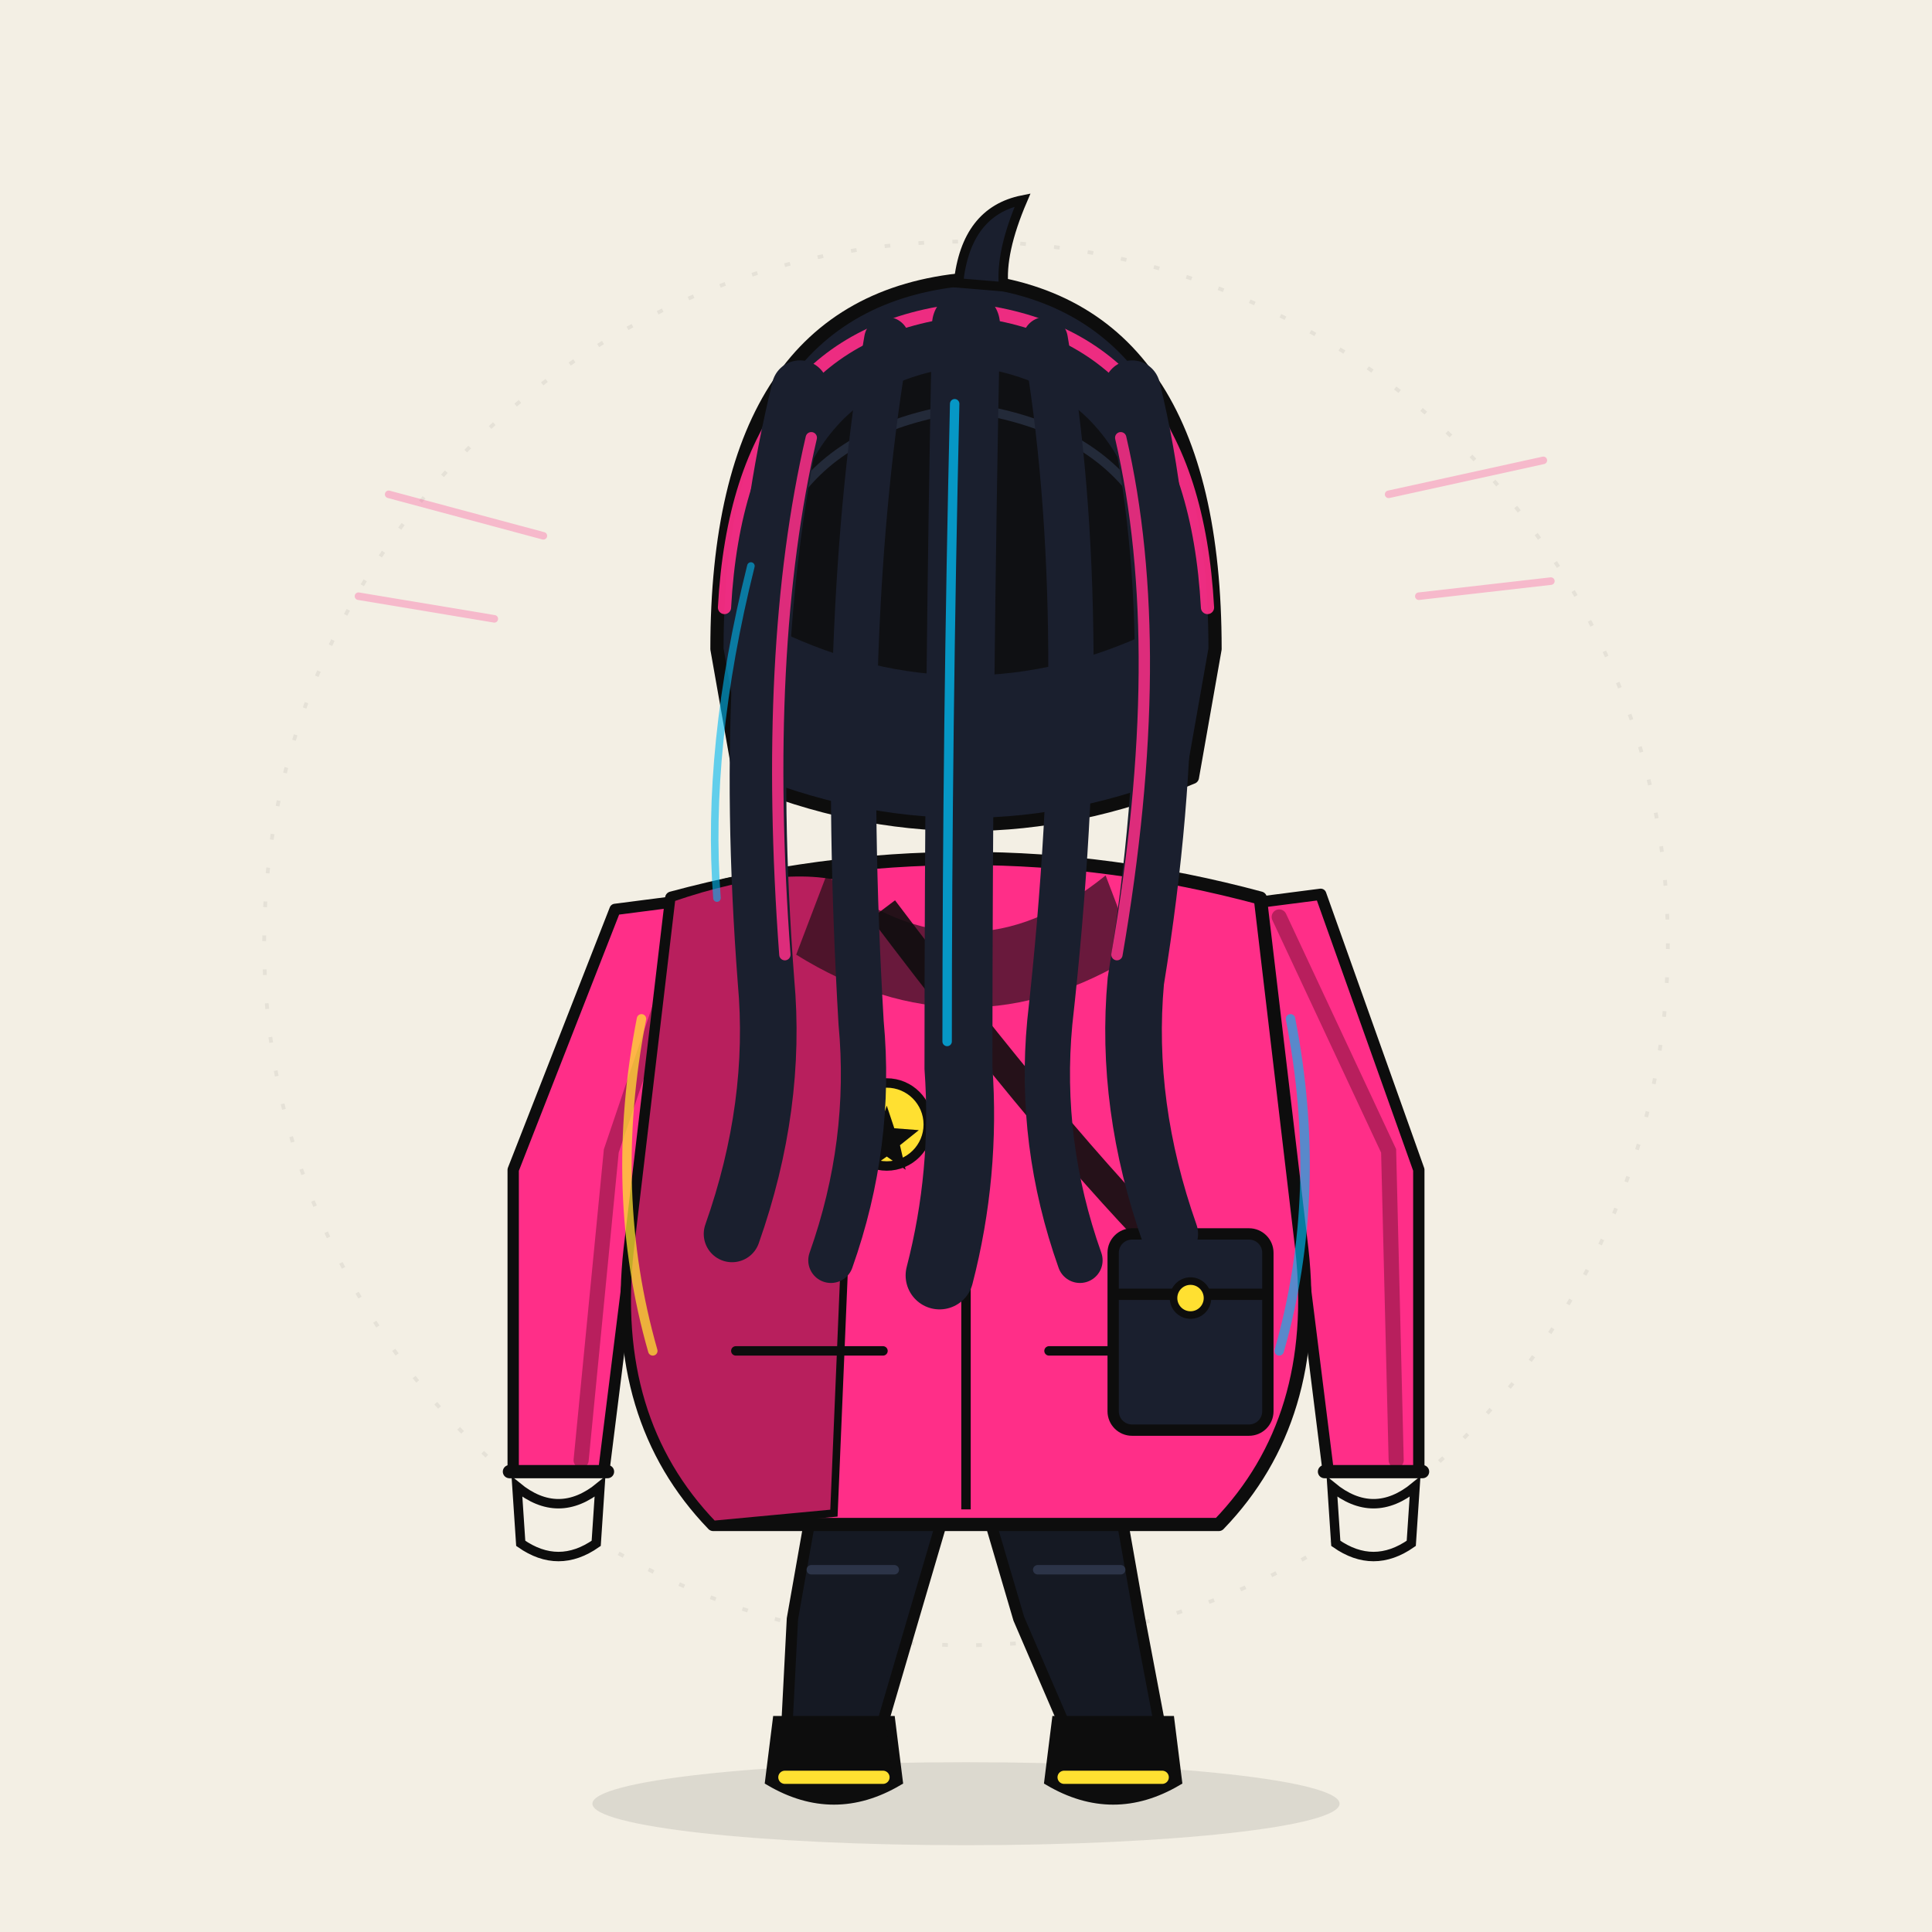
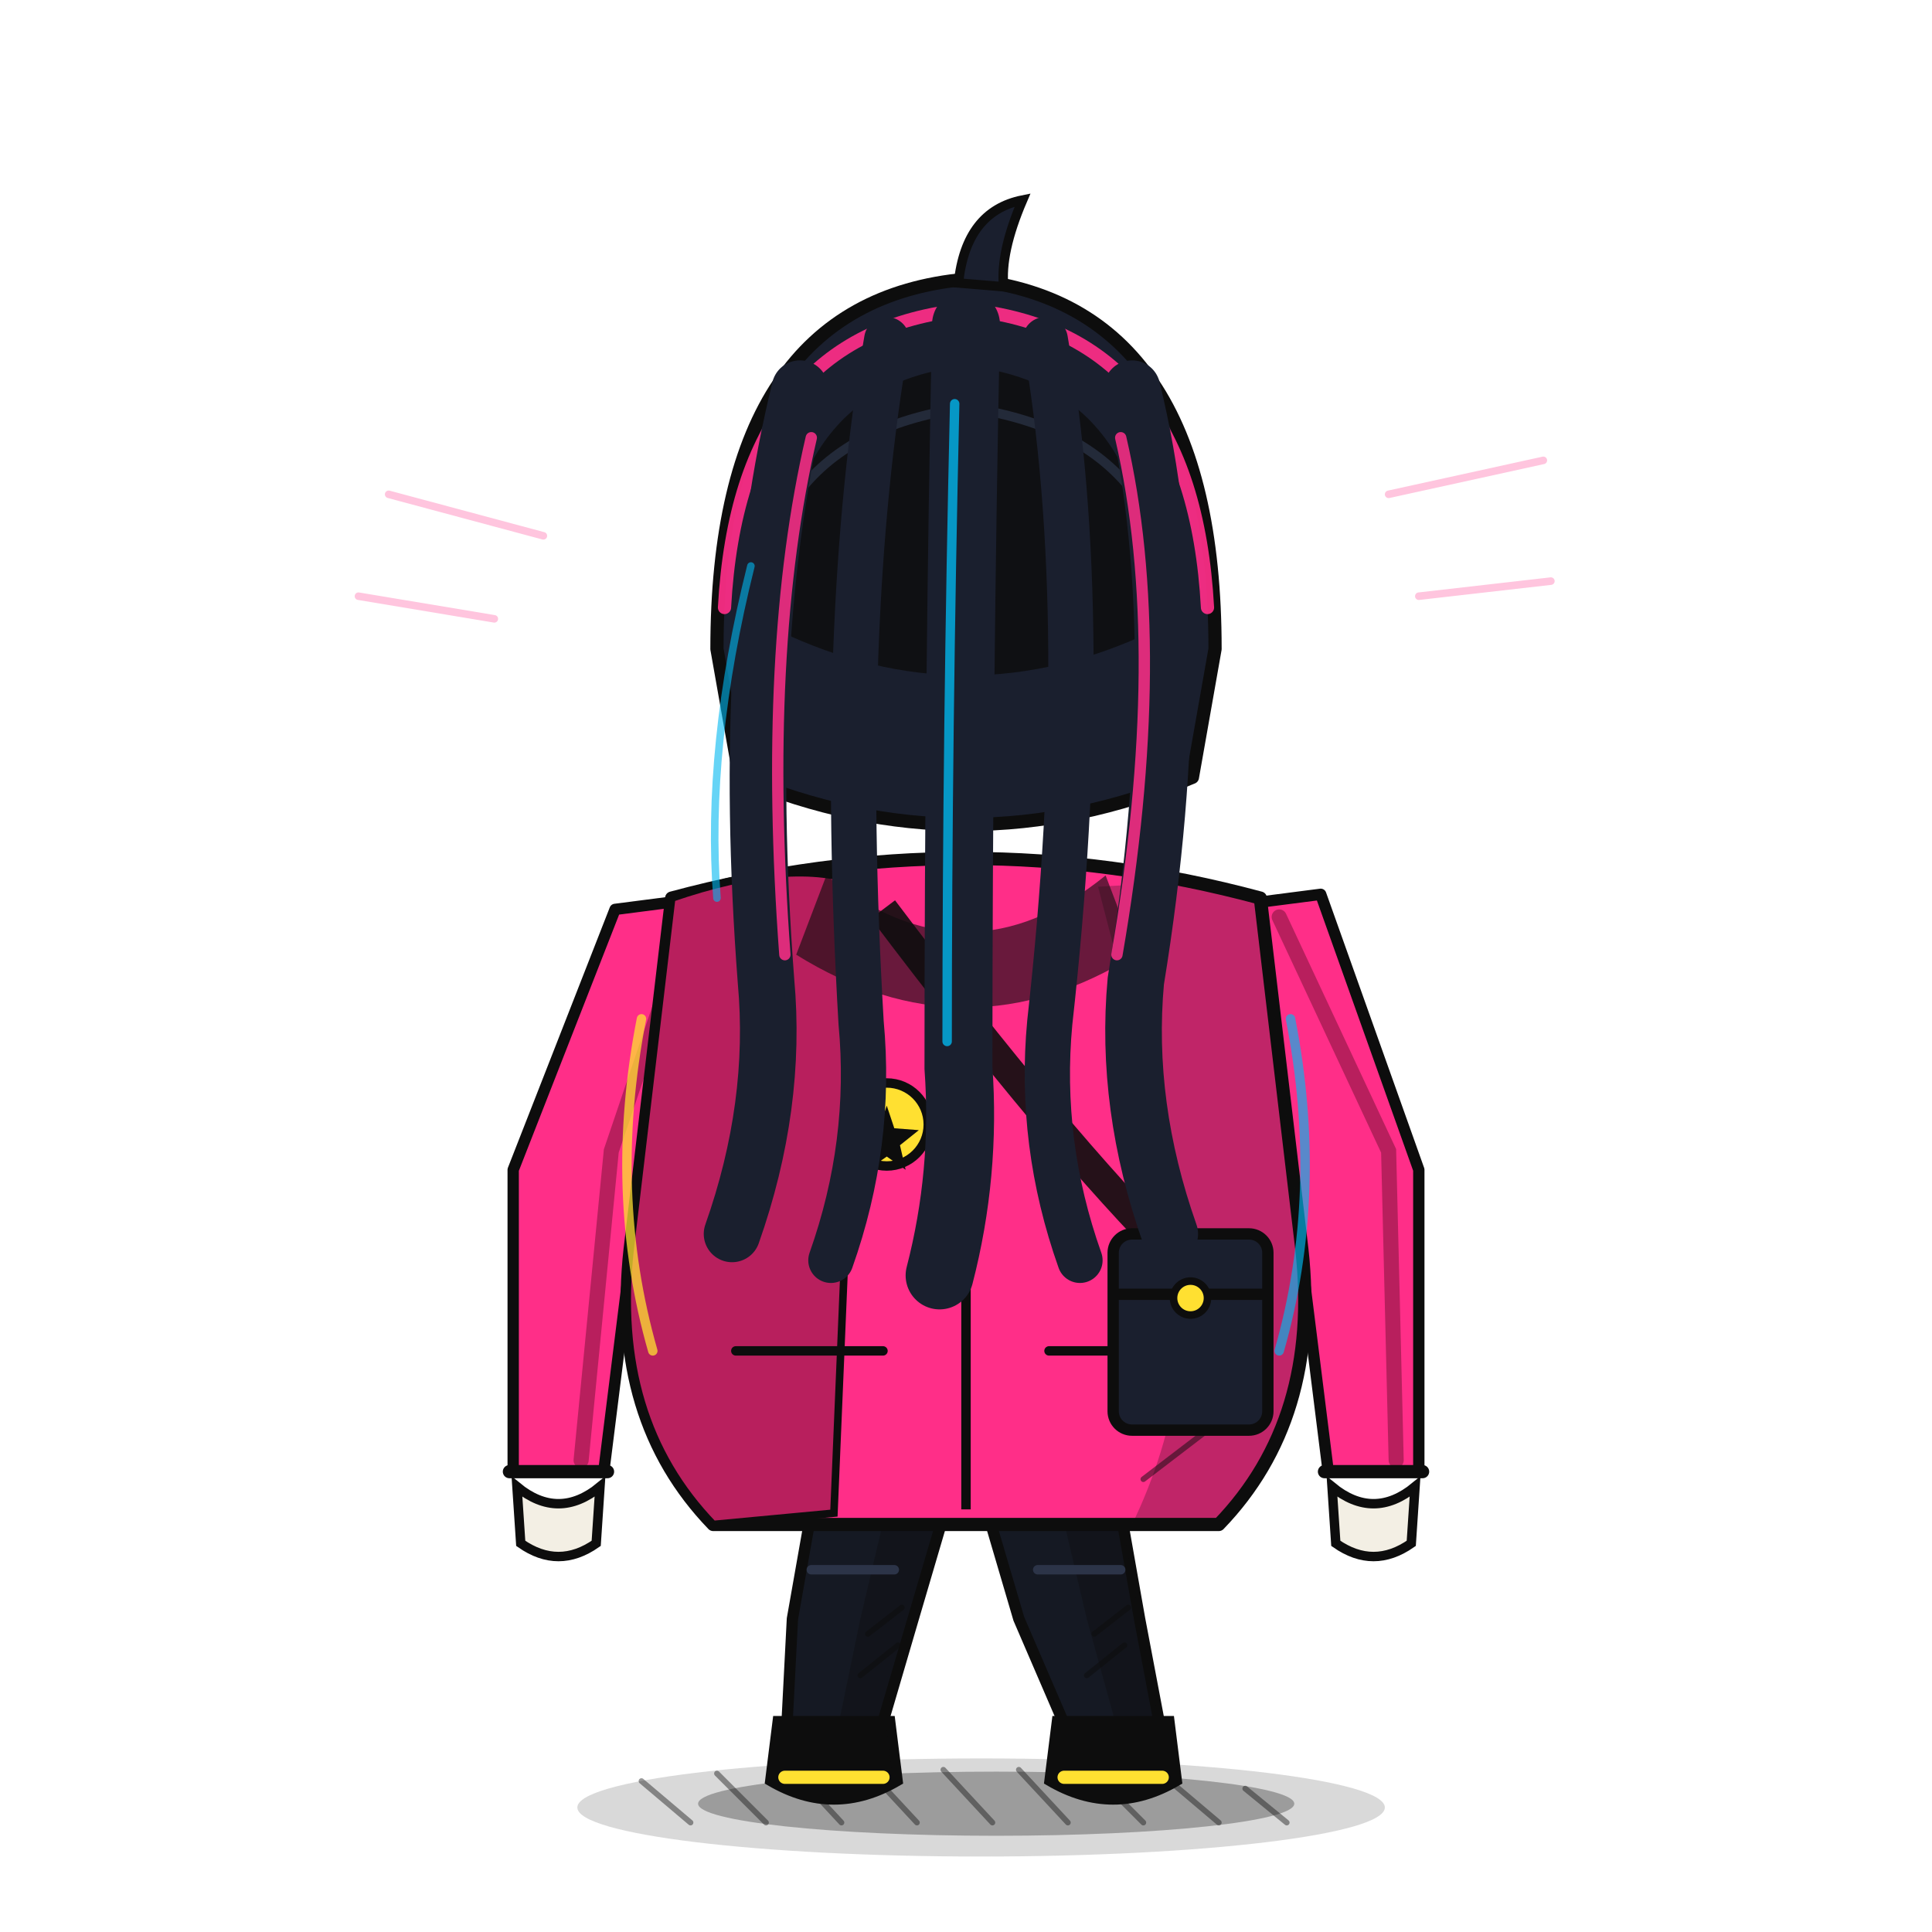
<svg xmlns="http://www.w3.org/2000/svg" viewBox="0 0 1024 1024" width="1024" height="1024" role="img" aria-label="crew-01 hair frame 1 - neutral">
-   <rect width="1024" height="1024" fill="#f3efe4" />
-   <circle cx="512" cy="500" r="372" fill="none" stroke="#0d0d0d" stroke-opacity="0.06" stroke-width="2" stroke-dasharray="3 15" />
  <path d="M 206 262 L 288 284 M 190 316 L 262 328 M 736 262 L 818 244 M 752 316 L 822 308" stroke="#ff2e88" stroke-width="4" stroke-linecap="round" opacity="0.28" />
-   <ellipse cx="512" cy="956" rx="198" ry="22" fill="#0d0d0d" opacity="0.1" />
+   <g data-layer="cel-shadow">
+     <ellipse cx="520" cy="958" rx="214" ry="26" fill="#0d0d0d" opacity="0.16" />
+     <ellipse cx="528" cy="956" rx="158" ry="17" fill="#0d0d0d" opacity="0.3" />
+   </g>
+   <g data-layer="graphite-shadow" fill="none" stroke="#0d0d0d" stroke-opacity="0.42" stroke-width="3" stroke-linecap="round">
+     <path d="M 340 944 l 26 22 M 380 940 l 26 26 M 420 938 l 26 28 M 460 938 l 26 28 M 500 938 l 26 28 M 540 938 l 26 28 M 580 940 l 26 26 M 620 944 l 26 22 M 660 948 l 22 18" />
+   </g>
  <g>
    <path d="M 432 790 L 504 790 L 484 858 L 467 916 L 417 916 L 420 858 Z" fill="#151923" stroke="#0d0d0d" stroke-width="6" stroke-linejoin="round" />
+     <path d="M 472 790 L 504 790 L 484 858 L 467 916 L 444 916 L 456 858 Z" fill="#0d0d0d" opacity="0.34" />
    <path d="M 430 832 l 44 0" stroke="#2c3448" stroke-width="5" stroke-linecap="round" />
+     <path d="M 460 866 l 18 -14 M 456 888 l 20 -16" stroke="#0d0d0d" stroke-opacity="0.55" stroke-width="3" stroke-linecap="round" fill="none" />
    <path d="M 412 912 L 472 912 L 476 944 Q 442 964 408 944 Z" fill="#0d0d0d" stroke="#0d0d0d" stroke-width="5" />
    <path d="M 416 942 h 52" stroke="#ffe031" stroke-width="7" stroke-linecap="round" />
  </g>
  <g>
    <path d="M 520 790 L 592 790 L 604 858 L 615 916 L 565 916 L 540 858 Z" fill="#151923" stroke="#0d0d0d" stroke-width="6" stroke-linejoin="round" />
+     <path d="M 560 790 L 592 790 L 604 858 L 615 916 L 592 916 L 576 858 Z" fill="#0d0d0d" opacity="0.34" />
    <path d="M 550 832 l 44 0" stroke="#2c3448" stroke-width="5" stroke-linecap="round" />
+     <path d="M 580 866 l 18 -14 M 576 888 l 20 -16" stroke="#0d0d0d" stroke-opacity="0.55" stroke-width="3" stroke-linecap="round" fill="none" />
    <path d="M 560 912 L 620 912 L 624 944 Q 590 964 556 944 Z" fill="#0d0d0d" stroke="#0d0d0d" stroke-width="5" />
    <path d="M 564 942 h 52" stroke="#ffe031" stroke-width="7" stroke-linecap="round" />
  </g>
  <g>
    <path d="M 326 482 L 388 474 L 340 620 L 320 780 L 272 780 L 272 620 Z" fill="#ff2e88" stroke="#0d0d0d" stroke-width="6" stroke-linejoin="round" />
    <path d="M 366 486 L 324 610 L 308 774" fill="none" stroke="#b81f5d" stroke-width="8" stroke-linecap="round" />
    <path d="M 270 780 L 322 780" stroke="#0d0d0d" stroke-width="7" stroke-linecap="round" />
    <path d="M 274 788 q 22 18 44 0 l -2 30 q -20 14 -40 0 z" fill="#f3efe4" stroke="#0d0d0d" stroke-width="5" />
  </g>
  <g>
    <path d="M 638 482 L 700 474 L 752 620 L 752 780 L 704 780 L 684 620 Z" fill="#ff2e88" stroke="#0d0d0d" stroke-width="6" stroke-linejoin="round" />
    <path d="M 678 486 L 736 610 L 740 774" fill="none" stroke="#b81f5d" stroke-width="8" stroke-linecap="round" />
    <path d="M 702 780 L 754 780" stroke="#0d0d0d" stroke-width="7" stroke-linecap="round" />
    <path d="M 706 788 q 22 18 44 0 l -2 30 q -20 14 -40 0 z" fill="#f3efe4" stroke="#0d0d0d" stroke-width="5" />
  </g>
  <g>
    <path d="M 356 476 Q 512 434 668 476 L 690 662 Q 700 752 646 808 L 378 808 Q 324 752 334 662 Z" fill="#ff2e88" stroke="#0d0d0d" stroke-width="7" stroke-linejoin="round" />
    <path d="M 356 476 Q 420 454 456 468 L 442 802 L 378 808 Q 324 752 334 662 Z" fill="#b81f5d" stroke="#0d0d0d" stroke-width="4" />
    <path d="M 438 464 Q 512 524 586 464 L 602 506 Q 512 562 422 506 Z" fill="#0d0d0d" opacity="0.62" />
+     <path d="M 582 470 Q 640 466 668 476 L 690 662 Q 700 752 646 808 L 600 808 Q 636 734 626 640 Z" fill="#0d0d0d" opacity="0.26" />
+     <path d="M 604 720 l 28 -22 M 600 752 l 36 -28 M 606 784 l 34 -26" stroke="#0d0d0d" stroke-opacity="0.5" stroke-width="3" stroke-linecap="round" fill="none" />
    <path d="M 512 520 L 512 800" stroke="#0d0d0d" stroke-width="5" />
    <path d="M 390 716 h 78 m 88 0 h 78" stroke="#0d0d0d" stroke-width="5" stroke-linecap="round" />
    <path d="M 468 482 Q 560 604 624 668" fill="none" stroke="#0d0d0d" stroke-width="16" opacity="0.9" />
    <rect x="590" y="654" width="82" height="104" rx="10" fill="#1a1f2e" stroke="#0d0d0d" stroke-width="6" />
    <path d="M 590 686 h 82" stroke="#0d0d0d" stroke-width="6" />
    <circle cx="631" cy="688" r="9" fill="#ffe031" stroke="#0d0d0d" stroke-width="4" />
    <circle cx="470" cy="596" r="22" fill="#ffe031" stroke="#0d0d0d" stroke-width="5" />
    <path d="M 470 586 l 4 12 13 1 -10 8 3 13 -10 -7 -10 7 3 -13 -10 -8 13 -1 z" fill="#0d0d0d" />
    <path d="M 340 540 q -18 92 6 176" fill="none" stroke="#ffe031" stroke-width="5" stroke-linecap="round" opacity="0.75" />
    <path d="M 684 540 q 18 92 -6 176" fill="none" stroke="#00b8f0" stroke-width="5" stroke-linecap="round" opacity="0.65" />
  </g>
  <g transform="rotate(0 512 410)">
    <path d="M 380 344 Q 380 160 512 148 Q 644 160 644 344 L 632 412 Q 512 462 392 412 Z" fill="#1a1f2e" stroke="#0d0d0d" stroke-width="7" stroke-linejoin="round" />
    <path d="M 508 150 q 4 -38 34 -44 q -12 28 -10 46 z" fill="#1a1f2e" stroke="#0d0d0d" stroke-width="5" />
    <path d="M 412 334 Q 412 204 512 194 Q 612 204 612 334 Q 512 382 412 334 Z" fill="#0d0d0d" opacity="0.8" />
    <path d="M 384 322 Q 392 176 512 164 Q 632 176 640 322" fill="none" stroke="#ff2e88" stroke-width="7" stroke-linecap="round" opacity="0.92" />
    <path d="M 400 350 Q 396 232 512 216 Q 628 232 624 350" fill="none" stroke="#2c3448" stroke-width="5" opacity="0.7" />
    <path d="M 424 206 Q 392 336 406 520 Q 412 586 388 654" fill="none" stroke="#1a1f2e" stroke-width="30" stroke-linecap="round" />
    <path d="M 470 180 Q 444 330 456.4 542 Q 462.4 606 440.4 668" fill="none" stroke="#1a1f2e" stroke-width="24" stroke-linecap="round" />
    <path d="M 512 172 Q 508 366 508 566 Q 512 622 498 676" fill="none" stroke="#1a1f2e" stroke-width="36" stroke-linecap="round" />
    <path d="M 554 180 Q 580 330 556.4 542 Q 550.4 606 572.4 668" fill="none" stroke="#1a1f2e" stroke-width="24" stroke-linecap="round" />
    <path d="M 600 206 Q 632 336 602 520 Q 596 586 620 654" fill="none" stroke="#1a1f2e" stroke-width="30" stroke-linecap="round" />
    <path d="M 430 232 Q 404 344 416 506" fill="none" stroke="#ff2e88" stroke-width="6" stroke-linecap="round" opacity="0.85" />
    <path d="M 506 214 Q 502 386 502 552" fill="none" stroke="#00b8f0" stroke-width="5" stroke-linecap="round" opacity="0.78" />
    <path d="M 594 232 Q 620 344 592 506" fill="none" stroke="#ff2e88" stroke-width="6" stroke-linecap="round" opacity="0.85" />
    <path d="M 398 300 Q 374 396 380 476" fill="none" stroke="#00b8f0" stroke-width="4" stroke-linecap="round" opacity="0.6" />
  </g>
</svg>
